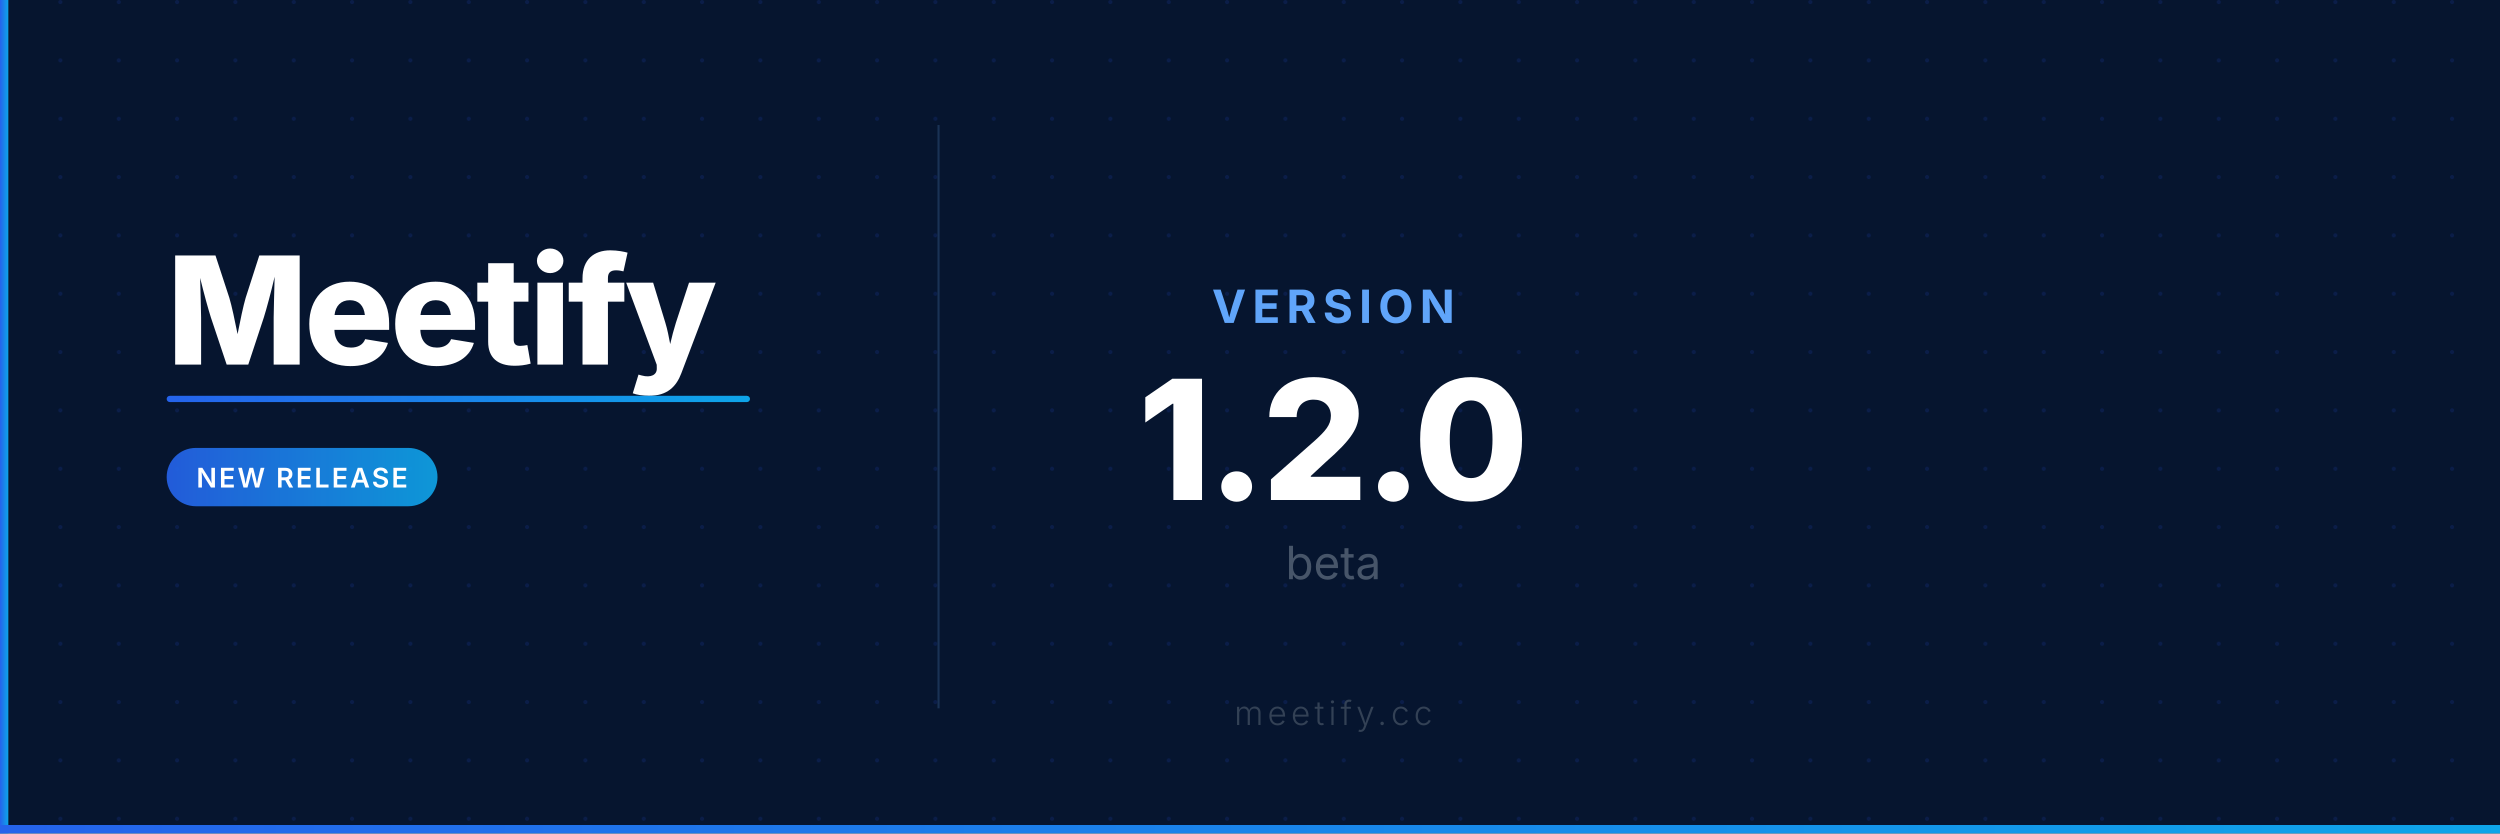
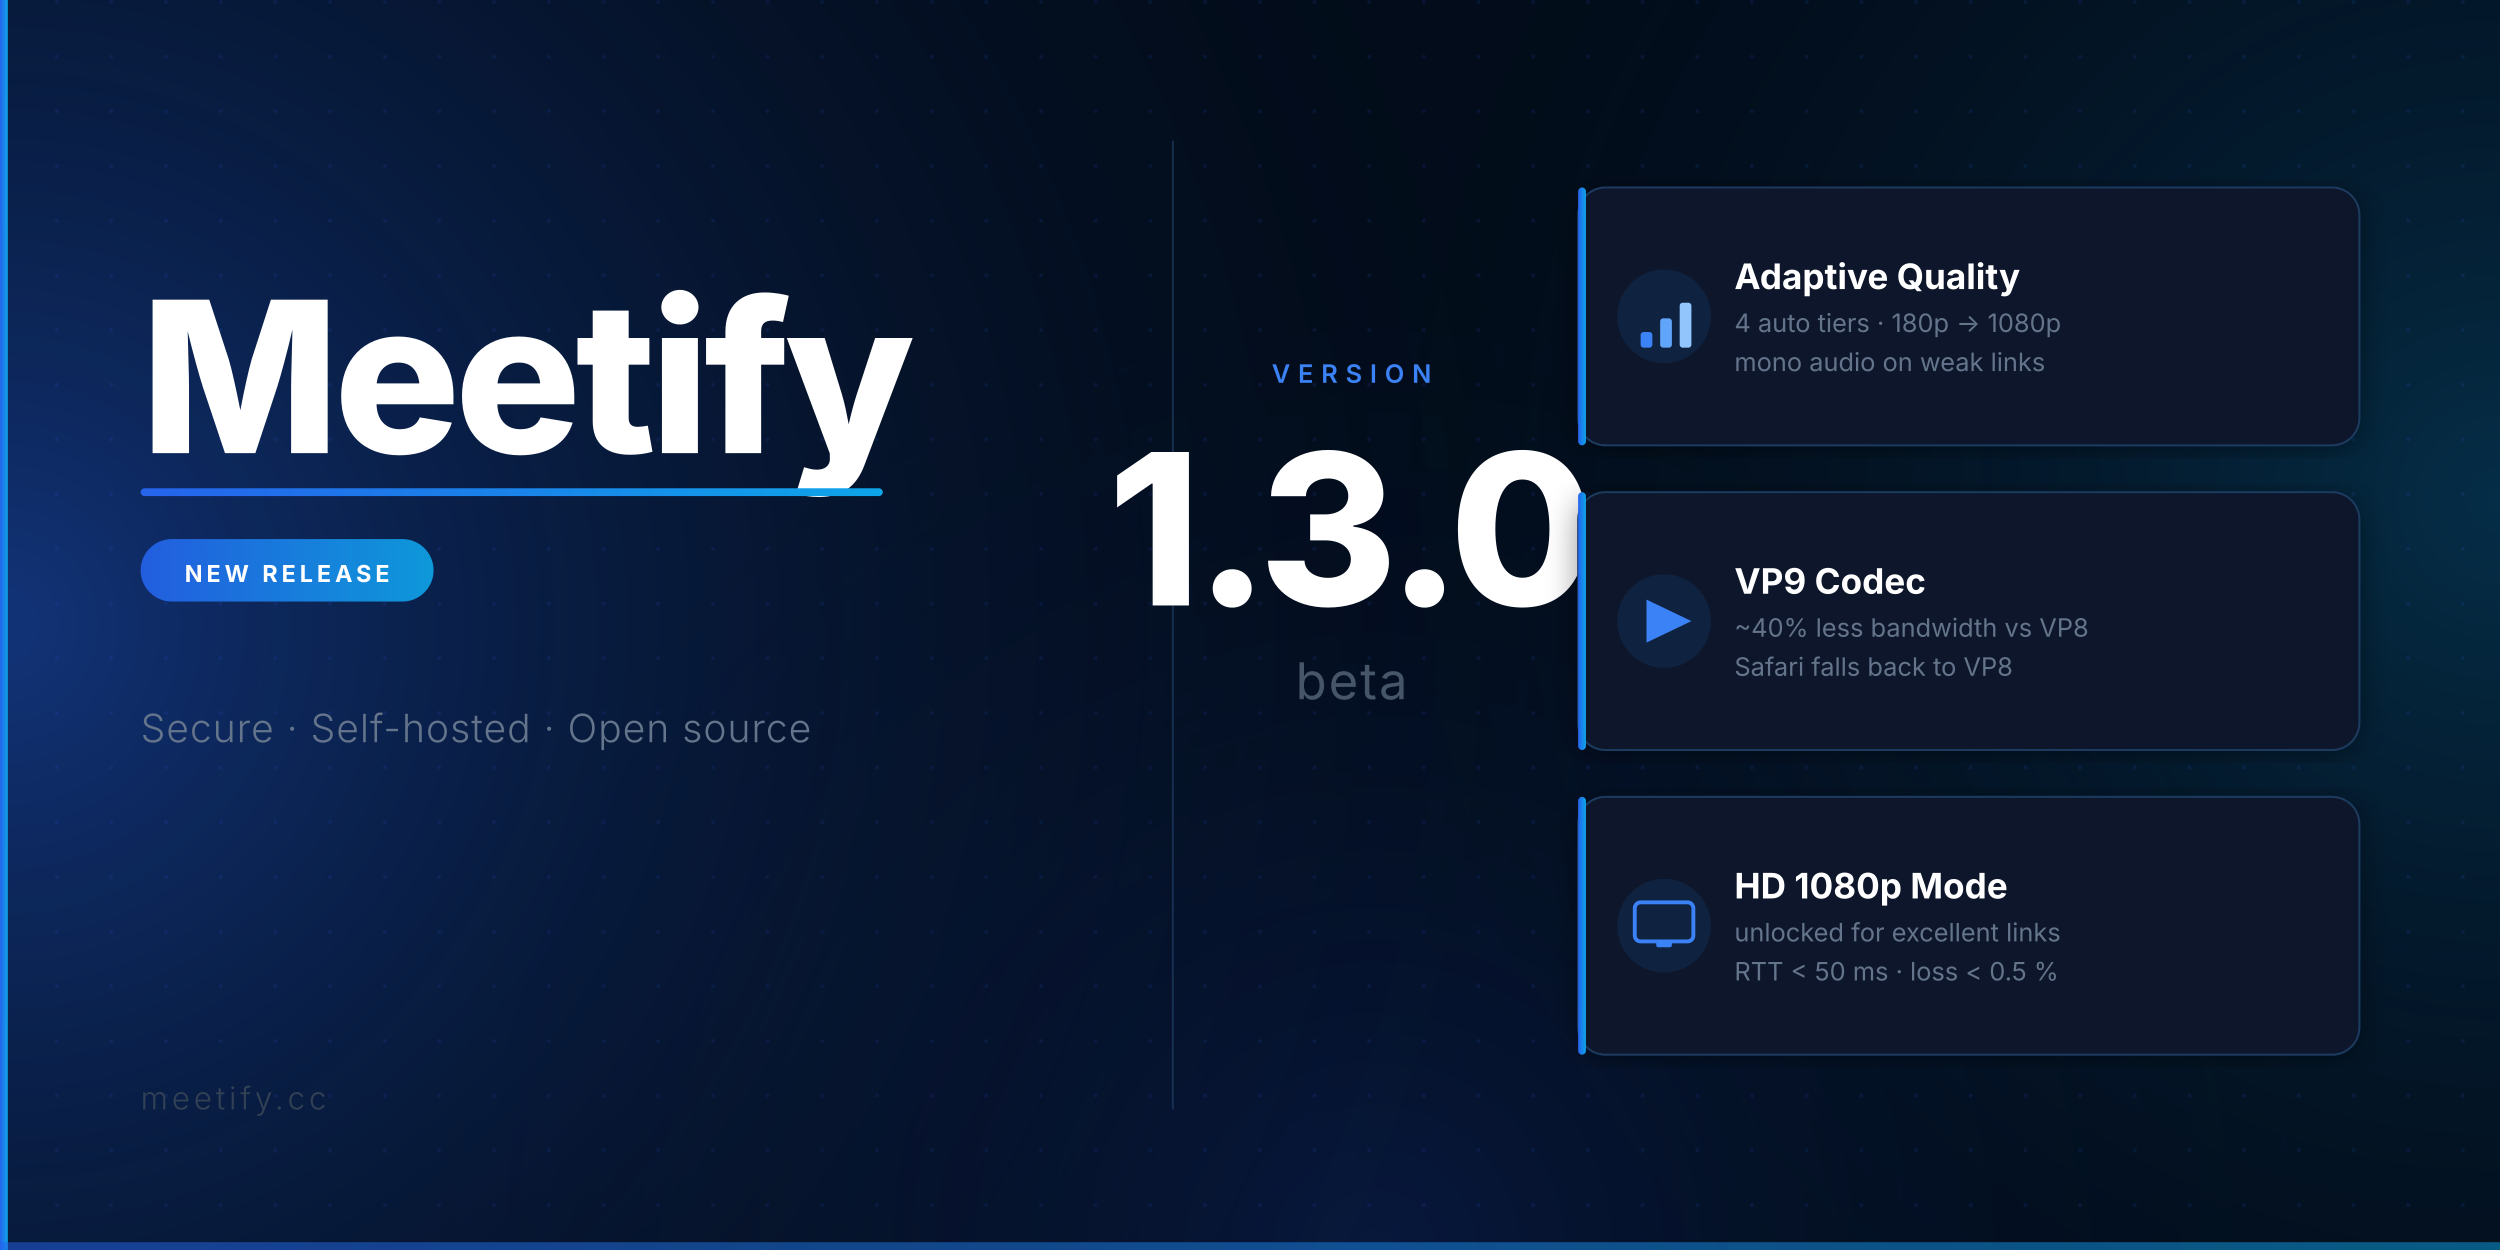
- <svg xmlns="http://www.w3.org/2000/svg" viewBox="0 0 1200 400">
+ <svg xmlns="http://www.w3.org/2000/svg" viewBox="0 0 1280 640" width="1280" height="640">
  <defs>
-     <radialGradient id="g1" cx="20%" cy="50%" r="70%" gradientUnits="userSpaceOnUse" gradientTransform="translate(0,0) scale(1200,400)">
-       <stop offset="0%" stop-color="#2563eb" stop-opacity="0.4" />
+     <radialGradient id="gLeft" cx="0%" cy="50%" r="80%" gradientUnits="userSpaceOnUse" x1="0" y1="0" x2="1280" y2="640">
+       <stop offset="0%" stop-color="#2563eb" stop-opacity="0.45" />
      <stop offset="100%" stop-color="#020c1a" stop-opacity="0" />
    </radialGradient>
-     <radialGradient id="g2" cx="90%" cy="60%" r="55%" gradientUnits="userSpaceOnUse" gradientTransform="translate(0,0) scale(1200,400)">
-       <stop offset="0%" stop-color="#0ea5e9" stop-opacity="0.2" />
+     <radialGradient id="gRight" cx="100%" cy="40%" r="60%" gradientUnits="userSpaceOnUse" x1="0" y1="0" x2="1280" y2="640">
+       <stop offset="0%" stop-color="#0ea5e9" stop-opacity="0.22" />
      <stop offset="100%" stop-color="#020c1a" stop-opacity="0" />
    </radialGradient>
-     <linearGradient id="grad" x1="0" y1="0" x2="1" y2="0">
+     <radialGradient id="gMid" cx="55%" cy="100%" r="50%" gradientUnits="userSpaceOnUse" x1="0" y1="0" x2="1280" y2="640">
+       <stop offset="0%" stop-color="#1d4ed8" stop-opacity="0.18" />
+       <stop offset="100%" stop-color="#020c1a" stop-opacity="0" />
+     </radialGradient>
+     <linearGradient id="brand" x1="0" y1="0" x2="1" y2="0">
      <stop offset="0%" stop-color="#2563eb" />
      <stop offset="100%" stop-color="#0ea5e9" />
    </linearGradient>
    <pattern id="dots" x="0" y="0" width="28" height="28" patternUnits="userSpaceOnUse">
-       <circle cx="1" cy="1" r="1" fill="#1e40af" opacity="0.22" />
+       <circle cx="1" cy="1" r="1" fill="#1e40af" opacity="0.18" />
    </pattern>
+     <filter id="glow" x="-20%" y="-20%" width="140%" height="140%">
+       <feGaussianBlur stdDeviation="18" result="blur" />
+       <feComposite in="SourceGraphic" in2="blur" operator="over" />
+     </filter>
+     <filter id="cardShadow" x="-5%" y="-5%" width="110%" height="110%">
+       <feDropShadow dx="0" dy="2" stdDeviation="8" flood-color="#000" flood-opacity="0.4" />
+     </filter>
  </defs>
-   <rect width="1200" height="400" fill="#020c1a" />
-   <rect width="1200" height="400" fill="url(#dots)" />
-   <rect width="1200" height="400" fill="url(#g1)" />
-   <rect width="1200" height="400" fill="url(#g2)" />
-   <rect x="0" y="0" width="4" height="400" fill="url(#grad)" />
-   <rect x="0" y="396" width="1200" height="4" fill="url(#grad)" />
-   <text x="80" y="175" font-family="-apple-system, BlinkMacSystemFont, 'Segoe UI', system-ui, sans-serif" font-weight="800" font-size="72" letter-spacing="-2" fill="white">Meetify</text>
-   <rect x="80" y="190" width="280" height="3" rx="1.5" fill="url(#grad)" />
-   <rect x="80" y="215" width="130" height="28" rx="14" fill="url(#grad)" opacity="0.9" />
-   <text x="145" y="234" text-anchor="middle" font-family="-apple-system, BlinkMacSystemFont, 'Segoe UI', system-ui, sans-serif" font-size="13" font-weight="600" fill="white" letter-spacing="1">NEW RELEASE</text>
-   <rect x="450" y="60" width="1" height="280" fill="#1e3a5f" opacity="0.8" />
-   <text x="640" y="155" text-anchor="middle" font-family="-apple-system, BlinkMacSystemFont, 'Segoe UI', system-ui, sans-serif" font-weight="700" font-size="22" fill="#60a5fa" letter-spacing="3">VERSION</text>
-   <text x="640" y="240" text-anchor="middle" font-family="-apple-system, BlinkMacSystemFont, 'Segoe UI', system-ui, sans-serif" font-weight="800" font-size="80" letter-spacing="-2" fill="white">1.2.0</text>
-   <text x="640" y="278" text-anchor="middle" font-family="-apple-system, BlinkMacSystemFont, 'Segoe UI', system-ui, sans-serif" font-weight="400" font-size="22" fill="#475569">beta</text>
-   <text x="640" y="348" text-anchor="middle" font-family="-apple-system, BlinkMacSystemFont, 'Segoe UI', system-ui, sans-serif" font-size="16" font-weight="300" fill="#334155" letter-spacing="2">meetify.cc</text>
+   <rect width="1280" height="640" fill="#020c1a" />
+   <rect width="1280" height="640" fill="url(#dots)" />
+   <rect width="1280" height="640" fill="url(#gLeft)" />
+   <rect width="1280" height="640" fill="url(#gRight)" />
+   <rect width="1280" height="640" fill="url(#gMid)" />
+   <rect x="0" y="0" width="4" height="640" fill="url(#brand)" />
+   <rect x="0" y="636" width="1280" height="4" fill="url(#brand)" opacity="0.5" />
+   <text x="72" y="232" font-family="-apple-system, BlinkMacSystemFont, 'Segoe UI', system-ui, sans-serif" font-weight="800" font-size="108" letter-spacing="-3" fill="white">Meetify</text>
+   <rect x="72" y="250" width="380" height="4" rx="2" fill="url(#brand)" />
+   <rect x="72" y="276" width="150" height="32" rx="16" fill="url(#brand)" opacity="0.9" />
+   <text x="147" y="298" text-anchor="middle" font-family="-apple-system, BlinkMacSystemFont, 'Segoe UI', system-ui, sans-serif" font-size="12" font-weight="700" letter-spacing="2" fill="white">NEW RELEASE</text>
+   <text x="72" y="380" font-family="-apple-system, BlinkMacSystemFont, 'Segoe UI', system-ui, sans-serif" font-size="20" font-weight="300" fill="#64748b" letter-spacing="0.5">
+     Secure · Self-hosted · Open source
+   </text>
+   <text x="72" y="568" font-family="-apple-system, BlinkMacSystemFont, 'Segoe UI', system-ui, sans-serif" font-size="16" font-weight="300" fill="#334155" letter-spacing="2">meetify.cc</text>
+   <rect x="600" y="72" width="1" height="496" fill="#1e3a5f" opacity="0.7" />
+   <text x="692" y="196" text-anchor="middle" font-family="-apple-system, BlinkMacSystemFont, 'Segoe UI', system-ui, sans-serif" font-size="13" font-weight="600" letter-spacing="4" fill="#3b82f6">VERSION</text>
+   <text x="692" y="310" text-anchor="middle" font-family="-apple-system, BlinkMacSystemFont, 'Segoe UI', system-ui, sans-serif" font-weight="800" font-size="108" letter-spacing="-3" fill="white">1.3.0</text>
+   <text x="692" y="358" text-anchor="middle" font-family="-apple-system, BlinkMacSystemFont, 'Segoe UI', system-ui, sans-serif" font-size="26" font-weight="400" fill="#475569" letter-spacing="1">beta</text>
+   <rect x="808" y="96" width="400" height="132" rx="14" fill="#0d1829" stroke="#1e3a5f" stroke-width="1" filter="url(#cardShadow)" />
+   <rect x="808" y="96" width="4" height="132" rx="2" fill="url(#brand)" />
+   <circle cx="852" cy="162" r="24" fill="#0f2240" />
+   <rect x="840" y="170" width="6" height="8" rx="1.5" fill="#3b82f6" />
+   <rect x="850" y="163" width="6" height="15" rx="1.5" fill="#60a5fa" />
+   <rect x="860" y="155" width="6" height="23" rx="1.5" fill="#93c5fd" />
+   <text x="888" y="148" font-family="-apple-system, BlinkMacSystemFont, 'Segoe UI', system-ui, sans-serif" font-size="18" font-weight="700" fill="white">Adaptive Quality</text>
+   <text x="888" y="170" font-family="-apple-system, BlinkMacSystemFont, 'Segoe UI', system-ui, sans-serif" font-size="13" font-weight="400" fill="#64748b">4 auto tiers · 180p → 1080p</text>
+   <text x="888" y="190" font-family="-apple-system, BlinkMacSystemFont, 'Segoe UI', system-ui, sans-serif" font-size="13" font-weight="400" fill="#64748b">mono audio on weak links</text>
+   <rect x="808" y="252" width="400" height="132" rx="14" fill="#0d1829" stroke="#1e3a5f" stroke-width="1" filter="url(#cardShadow)" />
+   <rect x="808" y="252" width="4" height="132" rx="2" fill="url(#brand)" />
+   <circle cx="852" cy="318" r="24" fill="#0f2240" />
+   <polygon points="843,307 843,329 866,318" fill="#3b82f6" />
+   <text x="888" y="304" font-family="-apple-system, BlinkMacSystemFont, 'Segoe UI', system-ui, sans-serif" font-size="18" font-weight="700" fill="white">VP9 Codec</text>
+   <text x="888" y="326" font-family="-apple-system, BlinkMacSystemFont, 'Segoe UI', system-ui, sans-serif" font-size="13" font-weight="400" fill="#64748b">~40% less bandwidth vs VP8</text>
+   <text x="888" y="346" font-family="-apple-system, BlinkMacSystemFont, 'Segoe UI', system-ui, sans-serif" font-size="13" font-weight="400" fill="#64748b">Safari falls back to VP8</text>
+   <rect x="808" y="408" width="400" height="132" rx="14" fill="#0d1829" stroke="#1e3a5f" stroke-width="1" filter="url(#cardShadow)" />
+   <rect x="808" y="408" width="4" height="132" rx="2" fill="url(#brand)" />
+   <circle cx="852" cy="474" r="24" fill="#0f2240" />
+   <rect x="837" y="462" width="30" height="20" rx="3" fill="none" stroke="#3b82f6" stroke-width="2" />
+   <rect x="848" y="482" width="8" height="3" rx="1" fill="#3b82f6" />
+   <text x="888" y="460" font-family="-apple-system, BlinkMacSystemFont, 'Segoe UI', system-ui, sans-serif" font-size="18" font-weight="700" fill="white">HD 1080p Mode</text>
+   <text x="888" y="482" font-family="-apple-system, BlinkMacSystemFont, 'Segoe UI', system-ui, sans-serif" font-size="13" font-weight="400" fill="#64748b">unlocked for excellent links</text>
+   <text x="888" y="502" font-family="-apple-system, BlinkMacSystemFont, 'Segoe UI', system-ui, sans-serif" font-size="13" font-weight="400" fill="#64748b">RTT &lt; 50 ms · loss &lt; 0.5 %</text>
</svg>
